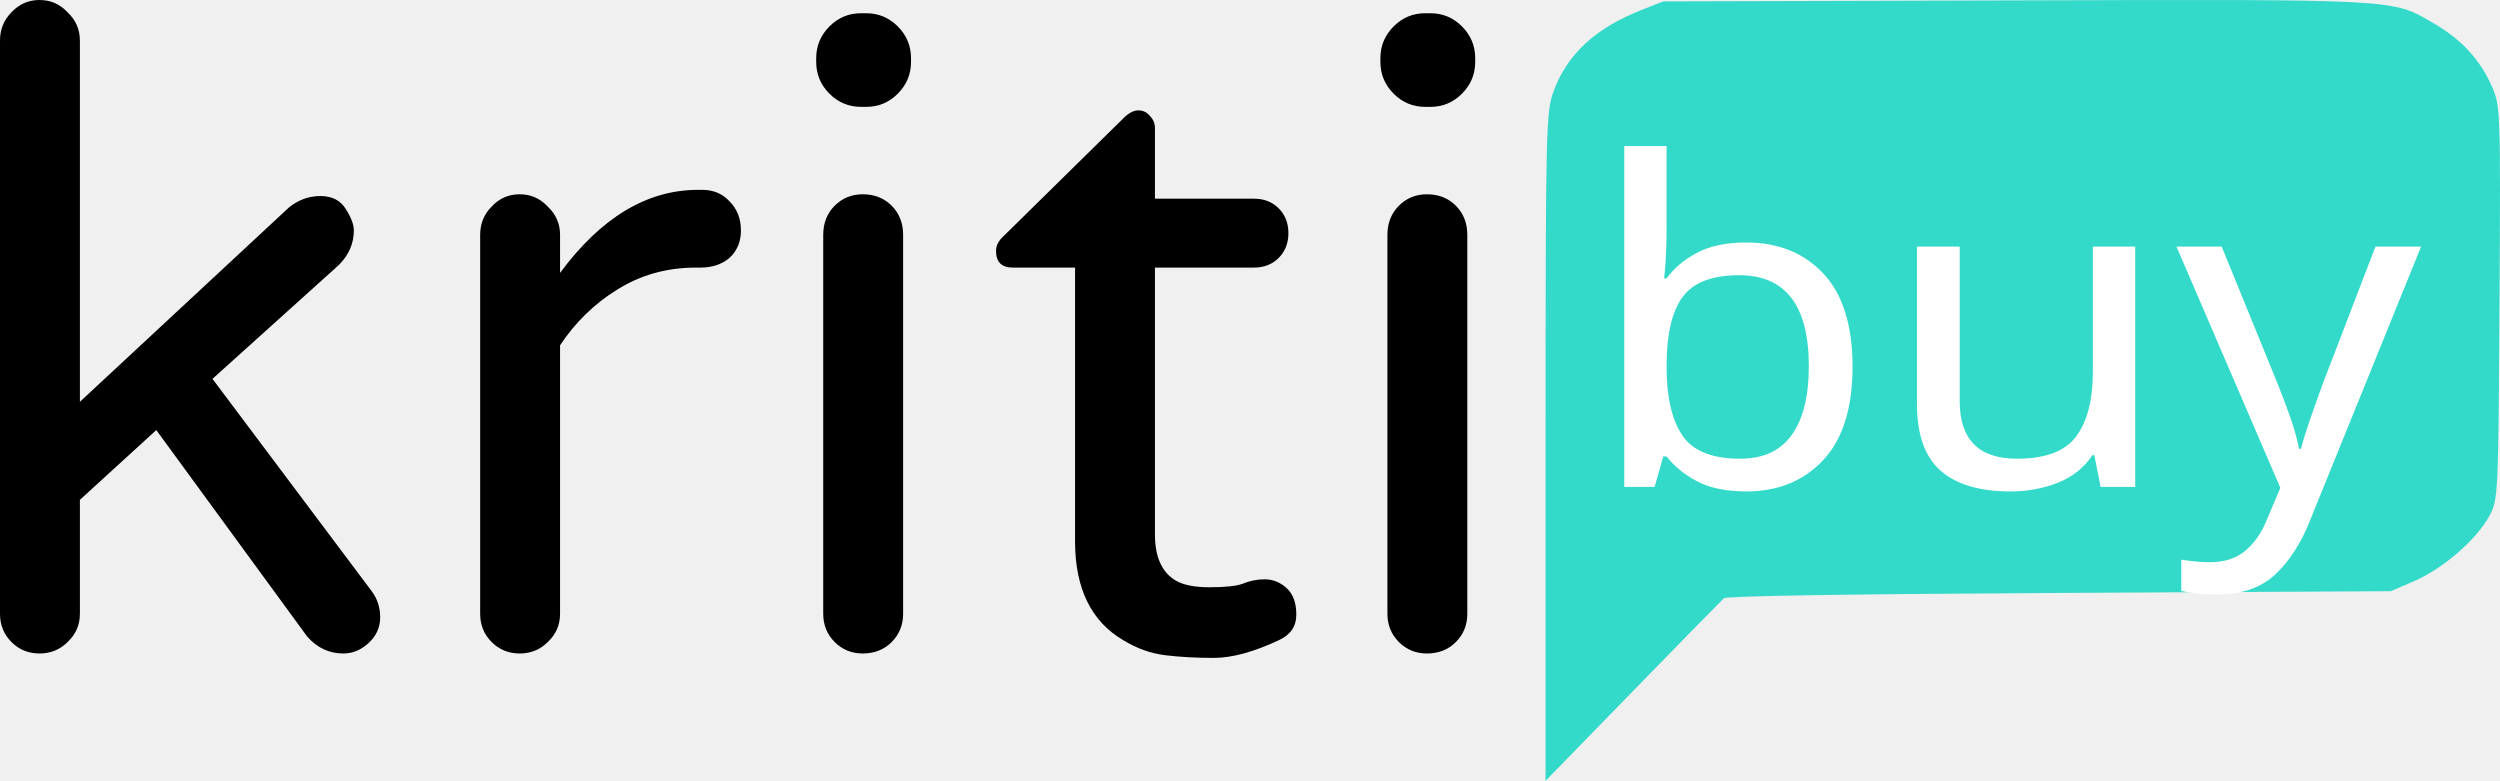
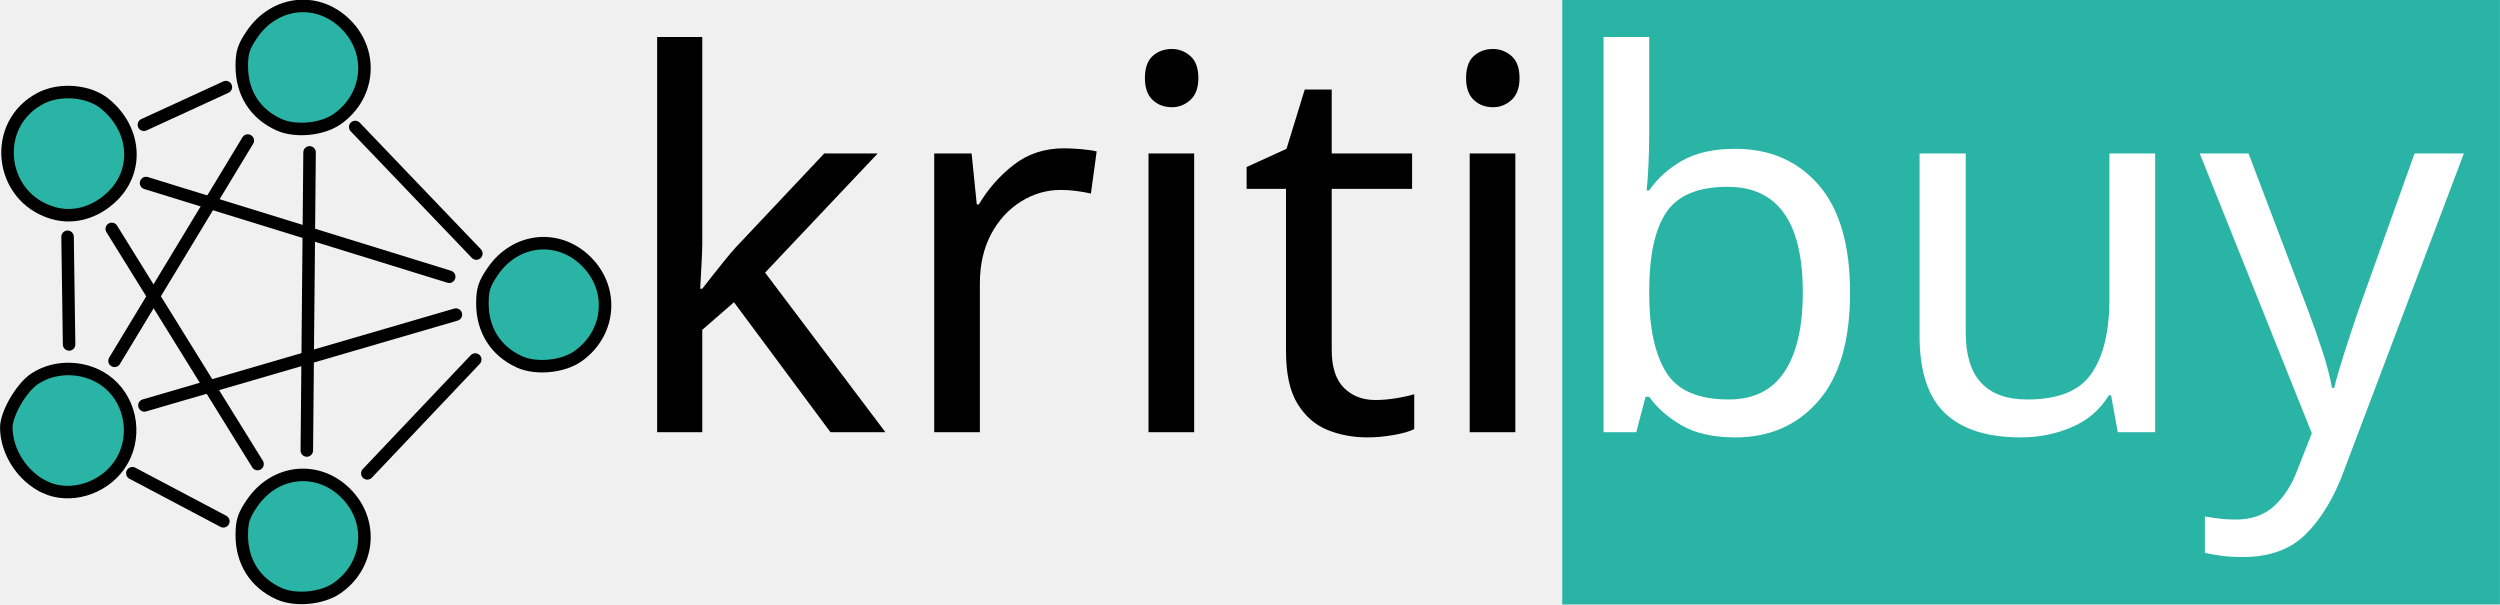
- <svg xmlns="http://www.w3.org/2000/svg" width="2000" height="624.651" viewBox="0 0 529.167 165.272" version="1.1" id="svg8">
-   <defs id="defs2" />
-   <g id="layer1">
-     <g aria-label="kriti" transform="scale(0.9971222,1.002886)" id="text835" style="font-style:normal;font-variant:normal;font-weight:normal;font-stretch:normal;font-size:186.383px;line-height:1.25;font-family:'Varela Round';-inkscape-font-specification:'Varela Round';stroke-width:0.265;stroke-miterlimit:4;stroke-dasharray:none">
-       <path d="m 78.84,124.69 q 1.864,2.423 1.864,5.591 0,3.169 -2.423,5.405 -2.423,2.237 -5.405,2.237 -4.473,0 -7.642,-3.541 L 33.176,90.769 16.961,105.493 v 24.043 q 0,3.541 -2.609,5.964 -2.423,2.423 -5.964,2.423 -3.541,0 -5.964,-2.423 Q -7.4920654e-6,133.078 -7.4920654e-6,129.536 V 8.574 q 0,-3.541 2.423,-5.964 2.423,-2.609 5.964,-2.609 3.541,0 5.964,2.609 2.609,2.423 2.609,5.964 V 84.804 L 61.32,43.8 q 2.982,-2.423 6.71,-2.423 3.728,0 5.405,2.796 1.677,2.609 1.677,4.473 0,4.1 -3.169,7.269 L 45.105,79.958 Z" style="font-style:normal;font-variant:normal;font-weight:normal;font-stretch:normal;font-family:'Varela Round';-inkscape-font-specification:'Varela Round';stroke-width:0.265;stroke-miterlimit:4;stroke-dasharray:none" id="path1004" />
-       <path d="M 118.889,57.592 Q 131.936,40.072 148.151,40.072 h 0.932 q 3.541,0 5.778,2.423 2.423,2.423 2.423,6.151 0,3.541 -2.423,5.778 -2.423,2.05 -6.151,2.05 h -0.932 q -9.319,0 -16.774,4.66 -7.269,4.473 -12.115,11.742 v 56.66 q 0,3.541 -2.609,5.964 -2.423,2.423 -5.964,2.423 -3.541,0 -5.964,-2.423 -2.423,-2.423 -2.423,-5.964 V 49.578 q 0,-3.541 2.423,-5.964 2.423,-2.609 5.964,-2.609 3.541,0 5.964,2.609 2.609,2.423 2.609,5.964 z" style="font-style:normal;font-variant:normal;font-weight:normal;font-stretch:normal;font-family:'Varela Round';-inkscape-font-specification:'Varela Round';stroke-width:0.265;stroke-miterlimit:4;stroke-dasharray:none" id="path1006" />
-       <path d="m 174.752,49.578 q 0,-3.728 2.423,-6.151 2.423,-2.423 5.964,-2.423 3.728,0 6.151,2.423 2.423,2.423 2.423,6.151 v 79.958 q 0,3.541 -2.423,5.964 -2.423,2.423 -6.151,2.423 -3.541,0 -5.964,-2.423 -2.423,-2.423 -2.423,-5.964 z m 18.638,-36.531 q 0,3.914 -2.796,6.71 -2.796,2.796 -6.71,2.796 h -1.118 q -3.914,0 -6.71,-2.796 -2.796,-2.796 -2.796,-6.71 v -0.746 q 0,-3.914 2.796,-6.71 2.796,-2.796 6.71,-2.796 h 1.118 q 3.914,0 6.71,2.796 2.796,2.796 2.796,6.71 z" style="font-style:normal;font-variant:normal;font-weight:normal;font-stretch:normal;font-family:'Varela Round';-inkscape-font-specification:'Varela Round';stroke-width:0.265;stroke-miterlimit:4;stroke-dasharray:none" id="path1008" />
-       <path d="m 256.725,123.945 q 5.032,0 7.083,-0.746 2.237,-0.932 4.66,-0.932 2.609,0 4.66,1.864 2.05,1.864 2.05,5.591 0,3.728 -3.728,5.405 -8.014,3.728 -13.792,3.728 -5.591,0 -10.251,-0.559 -4.66,-0.559 -8.946,-3.169 -10.251,-5.964 -10.251,-20.875 V 56.474 H 214.975 q -3.541,0 -3.541,-3.541 0,-1.677 1.677,-3.169 l 25.348,-24.789 q 1.677,-1.677 3.169,-1.677 1.491,0 2.423,1.118 1.118,1.118 1.118,2.609 v 14.911 h 21.061 q 3.169,0 5.219,2.05 2.05,2.05 2.05,5.219 0,3.169 -2.05,5.219 -2.05,2.05 -5.219,2.05 h -21.061 v 56.288 q 0,7.083 4.287,9.692 2.423,1.491 7.269,1.491 z" style="font-style:normal;font-variant:normal;font-weight:normal;font-stretch:normal;font-family:'Varela Round';-inkscape-font-specification:'Varela Round';stroke-width:0.265;stroke-miterlimit:4;stroke-dasharray:none" id="path1010" />
-       <path d="m 294.517,49.578 q 0,-3.728 2.423,-6.151 2.423,-2.423 5.964,-2.423 3.728,0 6.151,2.423 2.423,2.423 2.423,6.151 v 79.958 q 0,3.541 -2.423,5.964 -2.423,2.423 -6.151,2.423 -3.541,0 -5.964,-2.423 -2.423,-2.423 -2.423,-5.964 z m 18.638,-36.531 q 0,3.914 -2.796,6.71 -2.796,2.796 -6.71,2.796 h -1.118 q -3.914,0 -6.71,-2.796 -2.796,-2.796 -2.796,-6.71 v -0.746 q 0,-3.914 2.796,-6.71 2.796,-2.796 6.71,-2.796 h 1.118 q 3.914,0 6.71,2.796 2.796,2.796 2.796,6.71 z" style="font-style:normal;font-variant:normal;font-weight:normal;font-stretch:normal;font-family:'Varela Round';-inkscape-font-specification:'Varela Round';stroke-width:0.265;stroke-miterlimit:4;stroke-dasharray:none" id="path1012" />
+ <svg xmlns="http://www.w3.org/2000/svg" width="2e3" height="483.57" version="1.1" viewBox="0 0 529.17 127.95">
+   <rect x="330.68" width="198.49" height="127.95" fill="#2ab4a6" />
+   <text transform="scale(.99892 1.0011)" x="129.9" y="91.392" font-family="'Varela Round'" font-size="109.95px" style="line-height:1.25" xml:space="preserve">
+     <tspan x="129.9" y="91.392">kriti<tspan fill="#ffffff">buy</tspan>
+     </tspan>
+   </text>
+   <g stroke="#000" stroke-width="2.646">
+     <g fill="#2ab4a6">
+       <path d="m11.158 45.07c-11.476-3.412-13.054-18.904-2.476-24.312 4.061-2.076 10.076-1.56 13.439 1.154 6.546 5.283 7.336 13.999 1.77 19.526-3.607 3.582-8.351 4.935-12.732 3.633z" />
+       <path d="m59.047 26.396c-5.033-2.267-7.876-6.73-7.876-12.365 0-2.94 0.375-4.122 2.132-6.719 4.994-7.382 14.535-8.128 20.421-1.598 5.367 5.953 4.274 14.882-2.388 19.509-3.18 2.208-8.799 2.745-12.29 1.173z" />
+       <path d="m59.047 125.66c-5.033-2.267-7.876-6.73-7.876-12.365 0-2.94 0.375-4.122 2.132-6.719 4.994-7.382 14.535-8.128 20.421-1.598 5.367 5.953 4.274 14.882-2.388 19.509-3.18 2.209-8.799 2.745-12.29 1.173z" />
+       <path d="m9.513 103.13c-4.767-2.237-8.179-7.507-8.19-12.651-0.007-2.912 3.223-8.457 5.997-10.296 4.672-3.099 11.379-2.697 15.691 0.939 5.036 4.247 6.019 11.985 2.208 17.391-3.544 5.028-10.485 7.068-15.706 4.618z" />
    </g>
-     <g id="g913" transform="matrix(1.398527,0,0,1.398527,-45.19655,-76.56884)" style="stroke-width:0.715">
-       <path style="fill:#33dac9;fill-opacity:1;stroke:none;stroke-width:0.189" d="m 266.24,122.408 c 0,-47.947 0.06,-50.682 1.177,-53.747 2.089,-5.736 6.337,-9.655 13.525,-12.476 l 3.128,-1.228 52.78,-0.148 c 58.965,-0.166 57.448,-0.249 63.866,3.5 4.161,2.43 6.996,5.515 8.752,9.526 1.298,2.964 1.32,3.6 1.147,32.758 -0.174,29.325 -0.195,29.77 -1.549,32.274 -1.904,3.523 -6.991,7.939 -11.286,9.798 l -3.607,1.561 -50.173,0.267 c -32.217,0.172 -50.387,0.459 -50.771,0.802 -0.329,0.294 -6.536,6.631 -13.794,14.083 l -13.195,13.548 z" id="path904" />
-       <text xml:space="preserve" style="font-size:70.269px;line-height:1.25;font-family:'Varela Round';-inkscape-font-specification:'Varela Round';fill:#ffffff;fill-opacity:1;stroke-width:0.189" x="262.722" y="132.97" id="text908" transform="scale(1.035201,0.965996)">
-         <tspan id="tspan906" x="262.722" y="132.97" style="fill:#ffffff;fill-opacity:1;stroke-width:0.189">buy</tspan>
-       </text>
+     <g fill="#fff" fill-opacity=".997" stroke-linecap="round">
+       <path d="m28.009 100.17 19.26 10.179" />
+       <path d="m100.59 76.103-22.845 24.097" />
+       <path d="m100.82 53.67-25.64-26.792" />
+       <path d="m30.452 26.409 17.347-7.971" />
+       <path d="m14.292 50.121 0.324 22.786" />
+       <path d="m23.649 48.454 30.859 49.773" />
+       <path d="m65.518 32.257-0.582 63.1" />
+       <path d="m96.492 66.593-65.933 19.223" />
+       <path d="m52.441 29.749-28.204 46.626" />
+       <path d="m30.91 38.745 64.165 19.834" />
    </g>
+     <path d="m109.98 76.612c-5.033-2.267-7.876-6.73-7.876-12.365 0-2.94 0.375-4.122 2.132-6.719 4.994-7.382 14.535-8.128 20.421-1.598 5.367 5.953 4.274 14.882-2.388 19.509-3.18 2.208-8.799 2.745-12.29 1.173z" fill="#2ab4a6" />
  </g>
</svg>
